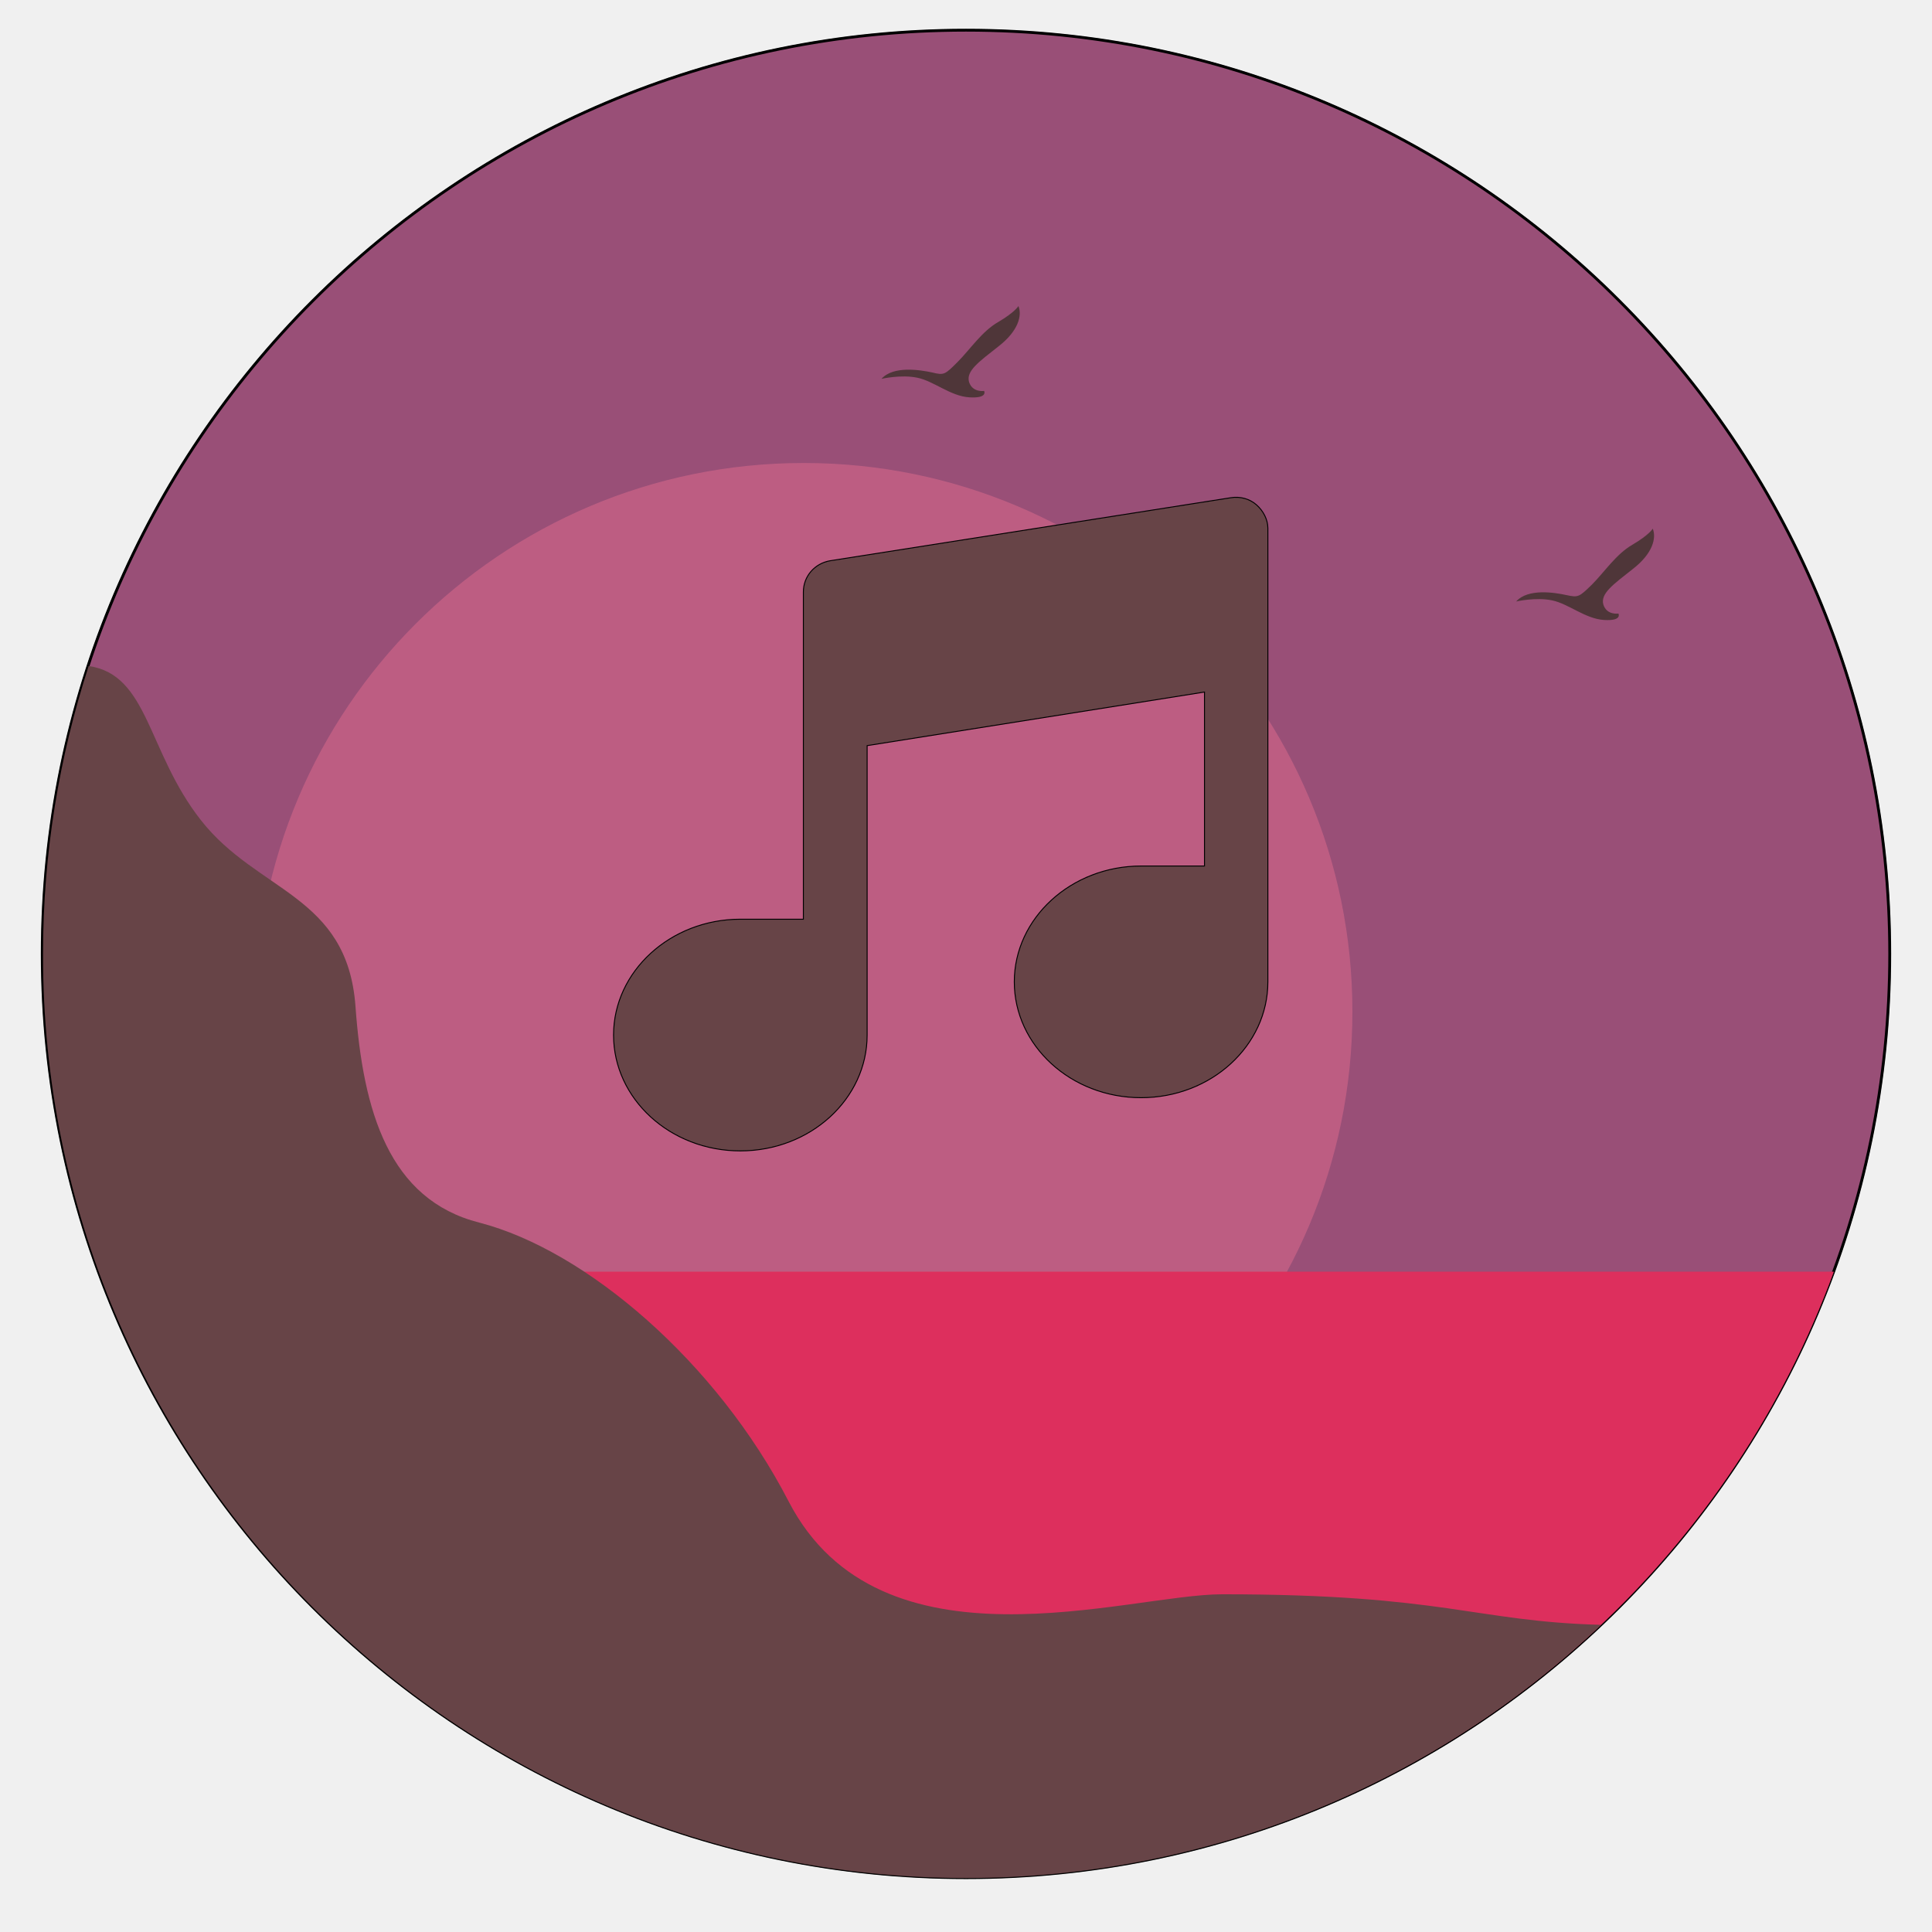
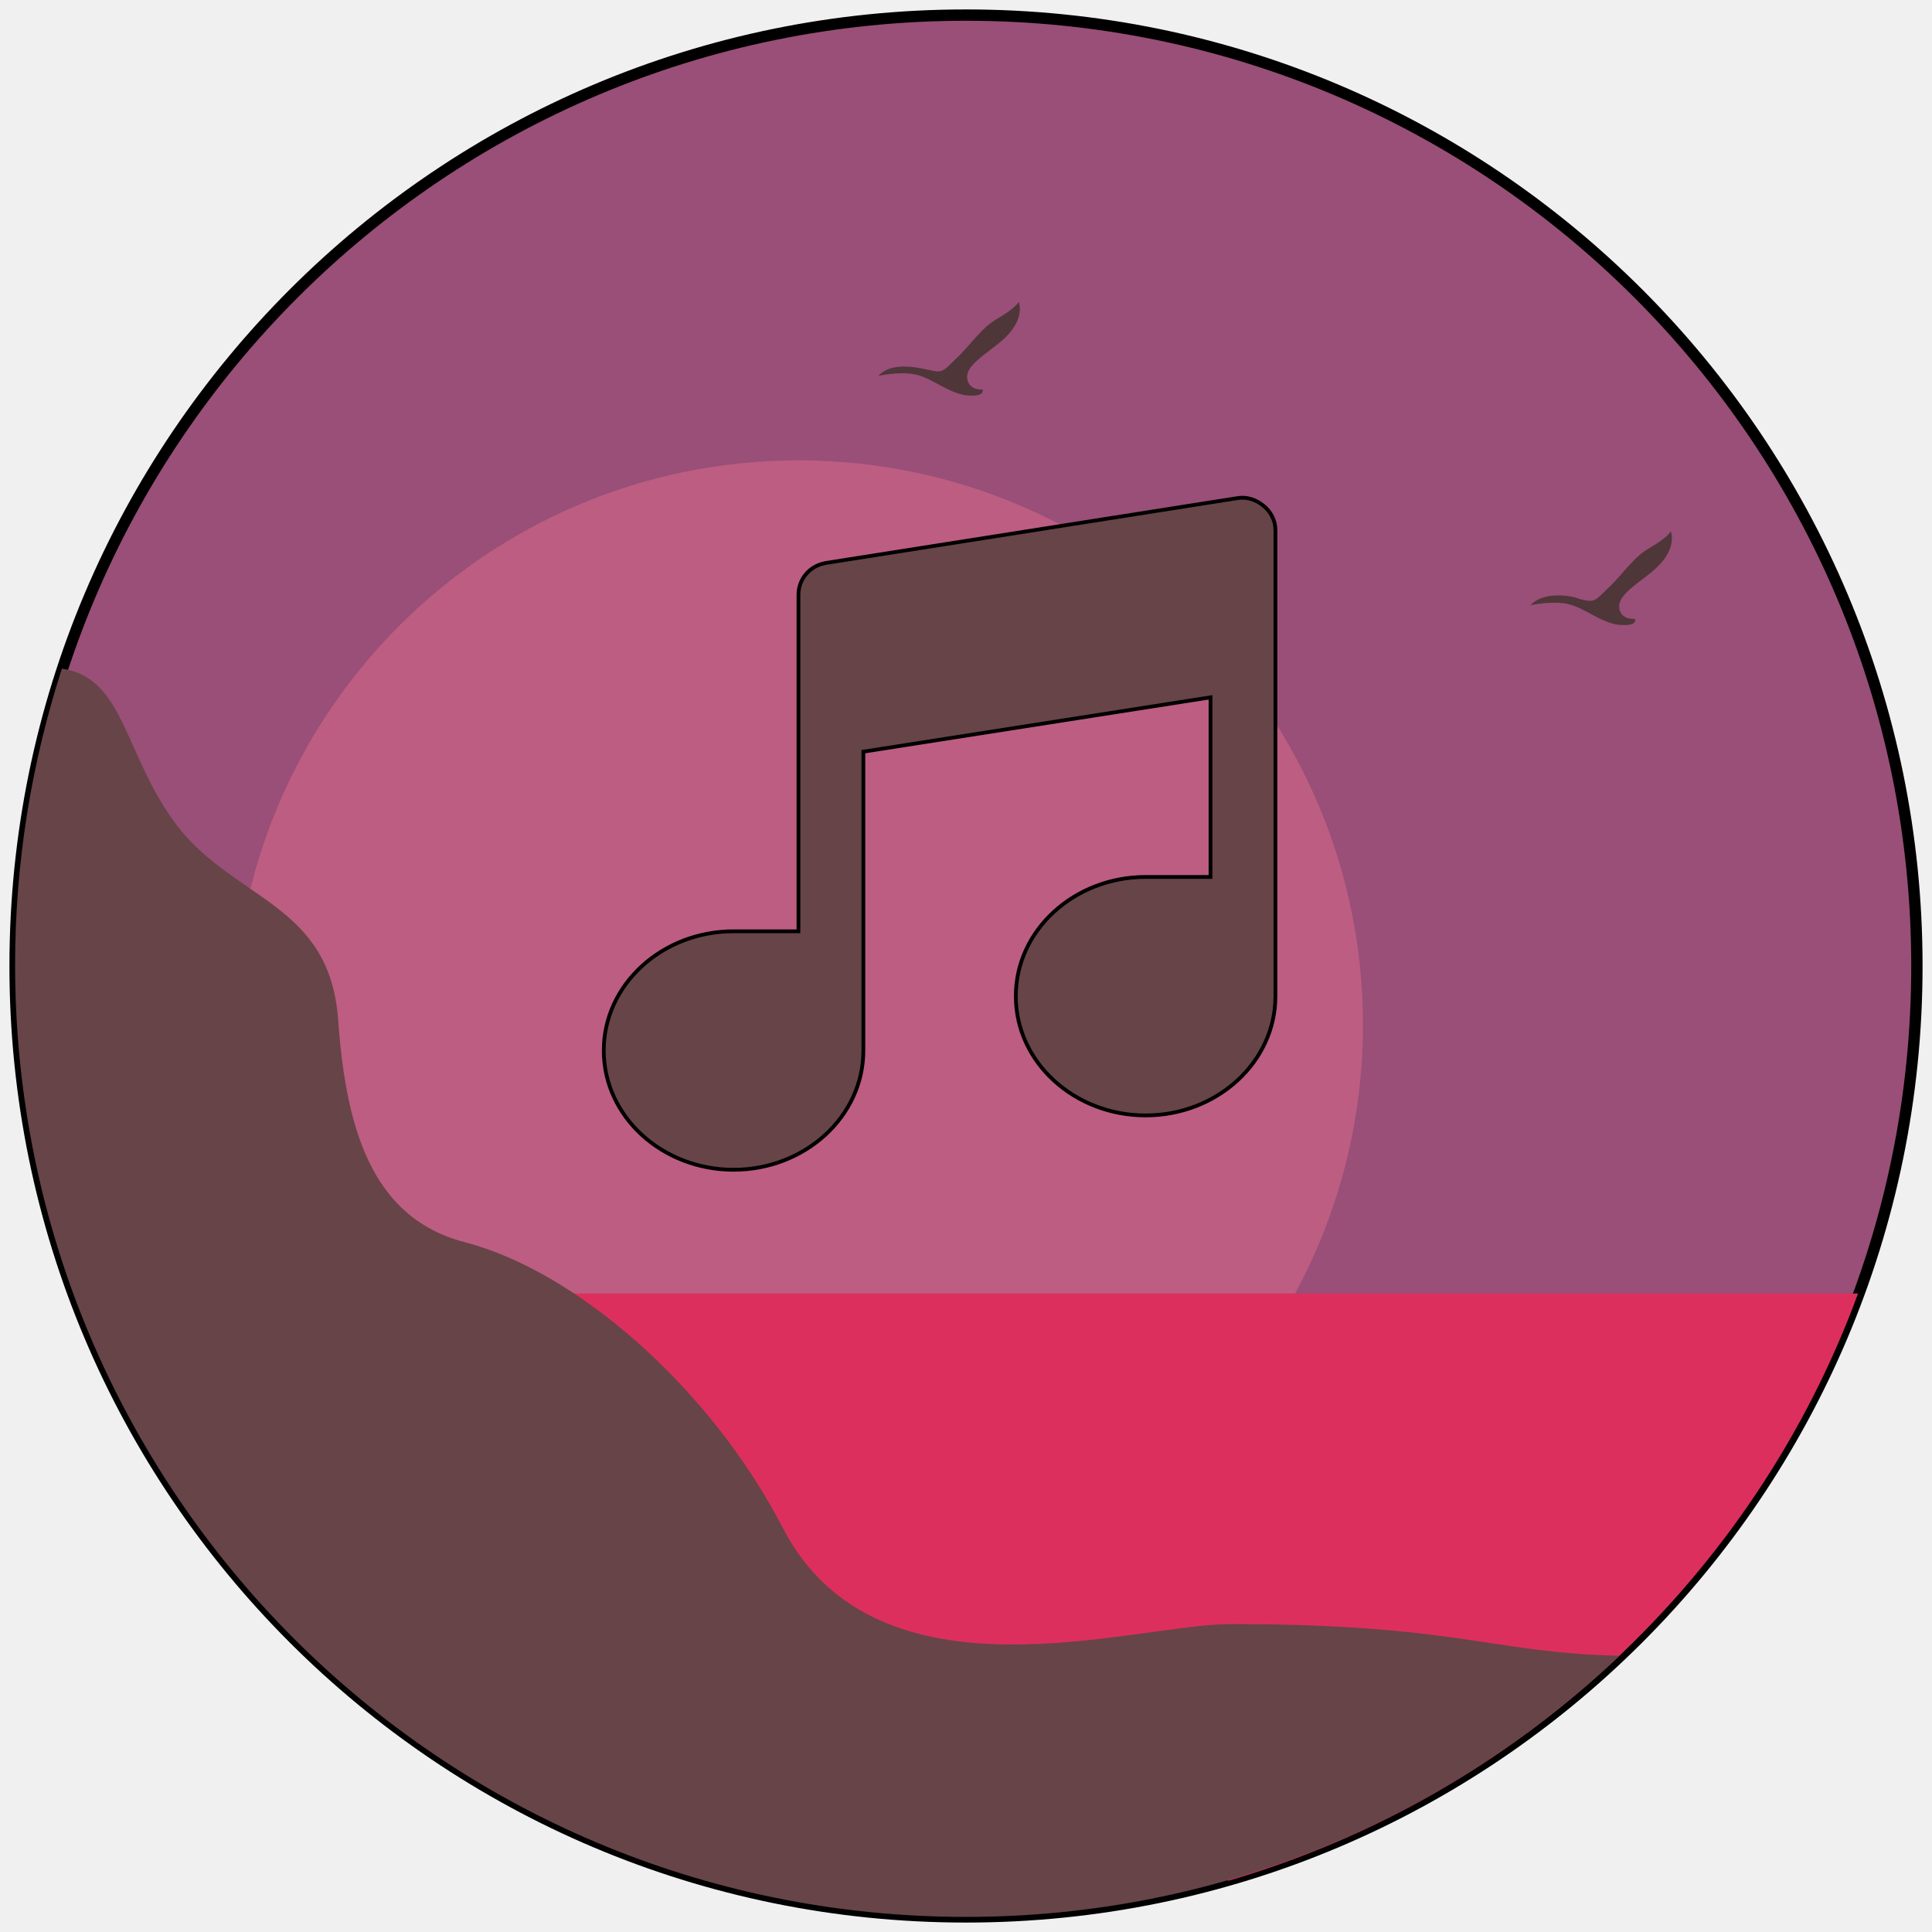
- <svg xmlns="http://www.w3.org/2000/svg" version="1.1" id="Capa_1" x="0px" y="0px" viewBox="-223 25 512 512" style="enable-background:new -223 25 512 512;" xml:space="preserve">
+ <svg xmlns="http://www.w3.org/2000/svg" version="1.1" id="Capa_1" x="0px" y="0px" viewBox="-415 217 128 128" style="enable-background:new -415 217 128 128;" xml:space="preserve">
  <style type="text/css">
- 	.Chrome_x0020_Highlight{fill:url(#SVGID_1_);stroke:#FFFFFF;stroke-width:0.363;stroke-miterlimit:1;}
- 	.st0{fill:url(#XMLID_10_);}
+ 	.st0{fill:url(#XMLID_8_);}
	.st1{opacity:0.51;}
- 	.st2{fill:url(#XMLID_11_);}
+ 	.st2{fill:url(#XMLID_10_);}
	.st3{opacity:0.7;}
- 	.st4{fill:url(#XMLID_13_);}
+ 	.st4{fill:url(#XMLID_11_);}
	.st5{opacity:0.49;}
	.st6{fill:#FFFFFF;}
	.st7{fill:none;stroke:#717171;stroke-width:0.588;stroke-miterlimit:1;}
	.st8{opacity:0.58;}
	.st9{fill:#994F77;stroke:#000000;stroke-width:0.75;stroke-miterlimit:10;}
	.st10{opacity:0.35;}
	.st11{fill:#FF7998;}
	.st12{fill:#DD2F5D;}
	.st13{fill:#674447;}
	.st14{fill:#674447;stroke:#000000;stroke-width:0.25;stroke-miterlimit:10;}
	.st15{fill:#4F3639;}
</style>
-   <linearGradient id="SVGID_1_" gradientUnits="userSpaceOnUse" x1="-223" y1="537" x2="-223" y2="536">
-     <stop offset="0" style="stop-color:#656565" />
-     <stop offset="0.618" style="stop-color:#1B1B1B" />
-     <stop offset="0.629" style="stop-color:#545454" />
-     <stop offset="0.983" style="stop-color:#3E3E3E" />
-   </linearGradient>
  <g id="XMLID_22_">
    <g id="XMLID_12_">
      <g id="XMLID_20_">
        <g>
-           <linearGradient id="XMLID_10_" gradientUnits="userSpaceOnUse" x1="33" y1="522.689" x2="33" y2="33">
+           <linearGradient id="XMLID_8_" gradientUnits="userSpaceOnUse" x1="-351.046" y1="223.155" x2="-351.046" y2="349.055" gradientTransform="matrix(1 0 0 -1 0 567.1553)">
            <stop offset="0" style="stop-color:#656565" />
            <stop offset="0.618" style="stop-color:#1B1B1B" />
            <stop offset="0.629" style="stop-color:#545454" />
            <stop offset="0.983" style="stop-color:#3E3E3E" />
          </linearGradient>
-           <circle id="XMLID_32_" class="st0" cx="33" cy="277.8" r="244.8" />
+           <circle id="XMLID_32_" class="st0" cx="-351" cy="281" r="63" />
        </g>
        <g class="st1">
-           <linearGradient id="XMLID_11_" gradientUnits="userSpaceOnUse" x1="33" y1="522.689" x2="33" y2="33">
+           <linearGradient id="XMLID_10_" gradientUnits="userSpaceOnUse" x1="-351.046" y1="223.155" x2="-351.046" y2="349.055" gradientTransform="matrix(1 0 0 -1 0 567.1553)">
            <stop offset="0" style="stop-color:#0E0E0E" />
            <stop offset="0.5" style="stop-color:#000000" />
            <stop offset="0.521" style="stop-color:#010101" />
            <stop offset="0.726" style="stop-color:#0B0B0B" />
            <stop offset="1" style="stop-color:#0E0E0E" />
          </linearGradient>
-           <circle id="XMLID_31_" class="st2" cx="33" cy="277.8" r="244.8" />
+           <circle id="XMLID_31_" class="st2" cx="-351" cy="281" r="63" />
        </g>
        <g class="st3">
-           <linearGradient id="XMLID_13_" gradientUnits="userSpaceOnUse" x1="33" y1="33" x2="33" y2="522.689">
+           <linearGradient id="XMLID_11_" gradientUnits="userSpaceOnUse" x1="-351.046" y1="349.055" x2="-351.046" y2="223.155" gradientTransform="matrix(1 0 0 -1 0 567.1553)">
            <stop offset="0" style="stop-color:#FFFFFF;stop-opacity:0.77" />
            <stop offset="0.203" style="stop-color:#FFFFFF;stop-opacity:0.65" />
            <stop offset="0.345" style="stop-color:#FFFFFF;stop-opacity:0.65" />
            <stop offset="0.346" style="stop-color:#FFFFFF;stop-opacity:0.65" />
            <stop offset="0.511" style="stop-color:#FFFFFF;stop-opacity:0" />
            <stop offset="0.525" style="stop-color:#E1E1E1;stop-opacity:4.472275e-003" />
            <stop offset="0.546" style="stop-color:#B8B8B8;stop-opacity:1.158136e-002" />
            <stop offset="0.571" style="stop-color:#929292;stop-opacity:1.957367e-002" />
            <stop offset="0.597" style="stop-color:#727272;stop-opacity:2.826838e-002" />
            <stop offset="0.627" style="stop-color:#565656;stop-opacity:3.787606e-002" />
            <stop offset="0.66" style="stop-color:#404040;stop-opacity:4.872554e-002" />
            <stop offset="0.699" style="stop-color:#2F2F2F;stop-opacity:6.138782e-002" />
            <stop offset="0.747" style="stop-color:#242424;stop-opacity:7.705475e-002" />
            <stop offset="0.814" style="stop-color:#1D1D1D;stop-opacity:9.902187e-002" />
            <stop offset="1" style="stop-color:#1B1B1B;stop-opacity:0.16" />
          </linearGradient>
-           <circle id="XMLID_30_" class="st4" cx="33" cy="277.8" r="244.8" />
+           <circle id="XMLID_30_" class="st4" cx="-351" cy="281" r="63" />
        </g>
        <g class="st5">
          <g>
-             <path class="st6" d="M33,522c-49.2-0.2-97.6-14.8-138.2-42.7c-40.6-27.9-72.5-68-90.1-114c-19.3-50.3-21.3-106.7-5.7-158.2       c14.3-47.2,43.2-89.3,81.6-120C-41.5,24.7,70.4,16.6,156.4,67c42.5,24.9,77.2,62.8,98.1,107.4c22.9,48.8,28.8,104.8,17,157.3       C249.6,428.5,168.1,504.4,70,519.2C57.8,521.1,45.4,521.9,33,522c0,0,0,0.7,0,0.7c51.4-0.2,101.8-16.2,143.4-46.4       C218,446,249.7,402.9,265.6,354c14-43,15.7-90,5.2-133.9c-12-50-40.1-95.3-79.2-128.7c-39-33.3-88-53.6-139.1-57.6       c-51.2-4-103.1,8.1-147,35c-43.8,26.9-78.8,67.6-98.5,115.1c-17.3,41.8-22.5,88.3-15.5,133c16.3,103,99.8,186.6,202.9,202.9       c12.8,2,25.7,3,38.6,3C33,522.7,33,522,33,522z" />
+             <path class="st6" d="M-351,343.3c-25.2-0.3-48.3-15.5-58-38.9c-10.4-25.4-2.3-55.1,19-72c19.9-15.9,48.3-18,70.2-5.2       c23.5,13.7,35.9,41.8,29.5,68.3C-297.1,323.4-322.6,343-351,343.3v0.7c28.3-0.3,53.6-19.5,60.7-47.1       c5.7-22.3-1.3-46.7-18.3-62.4c-20.8-19.2-52.9-21.9-76.5-6.4c-19.3,12.6-30,35.1-28.3,58.1c2.5,32.4,30.2,57.5,62.5,57.8V343.3       z" />
          </g>
        </g>
        <g>
-           <circle id="XMLID_29_" class="st7" cx="33" cy="277.8" r="244.8" />
+           <circle id="XMLID_29_" class="st7" cx="-351" cy="281" r="63" />
        </g>
        <g class="st8">
          <g>
-             <path d="M33,33.1c49.9,0.1,99,15.3,140,44c39.6,27.7,70.7,67,88.2,112.1c19.8,50.9,21.9,108.2,5.9,160.5       c-14.2,46.3-42.4,87.9-80,118.5c-38.4,31.2-85.9,50.1-135.3,53.9c-50.1,3.8-100.8-7.9-144-33.6c-41.5-24.7-75.2-61.7-96-105.2       c-23.5-49.3-29.7-106.1-17.7-159.3c10.8-47.7,36.1-91.6,71.8-124.9c35.7-33.4,81.3-55.5,129.6-63C8,34,20.5,33.1,33,33.1       c0,0,0-0.1,0-0.1c-51.7,0.1-102.5,16.5-144.3,47c-40.7,29.7-71.8,71.9-87.8,119.7c-14.9,44.4-16.8,93-5.3,138.4       c12.4,49,40.2,93.6,78.7,126.4c39,33.2,88,53.6,139.1,57.6c51.9,4.1,104.4-8.5,148.6-35.9c42.7-26.5,76.8-66.2,96.4-112.5       c18.3-43,23.7-91.1,15.9-137.2c-8.5-50.1-33-96.9-69.1-132.6C169.1,68,122,44,71.8,36c-12.8-2-25.8-3-38.8-3.1       C33,32.9,33,33.1,33,33.1z" />
+             <path d="M-351,218.2c25.3,0.3,48.6,15.5,58.3,39.1c10.5,25.7,2.5,55.9-19.1,73c-20,16-48.6,18-70.7,5.2       c-23.9-13.9-36.2-42.5-29.6-69.3C-405.4,238.1-379.7,218.5-351,218.2L-351,218.2c-28.5,0.2-53.9,19.5-61,47.2       c-5.7,22.3,1.4,46.5,18.4,62.1c20.9,19.3,53.2,22,77,6.4c19.2-12.5,30.2-35,28.4-57.8c-2.5-32.6-30.3-57.8-62.8-58.1       C-351,218-351,218.2-351,218.2z" />
          </g>
        </g>
        <g>
-           <circle id="XMLID_27_" class="st9" cx="33" cy="277.8" r="244.8" />
+           <circle id="XMLID_27_" class="st9" cx="-351" cy="281" r="63" />
        </g>
      </g>
      <g id="XMLID_18_" class="st10">
-         <circle id="XMLID_6_" class="st11" cx="-10" cy="293.1" r="145.4" />
+         <circle id="XMLID_6_" class="st11" cx="-362.1" cy="284.9" r="37.4" />
      </g>
      <g id="XMLID_16_">
-         <path id="XMLID_5_" class="st12" d="M263,362H-81.8l76.5,107.1c0,0,59.9,26,105.6,44.1C175.7,491.7,236.2,435.1,263,362z" />
+         <path id="XMLID_5_" class="st12" d="M-291.9,302.7h-88.6l19.7,27.6c0,0,15.4,6.7,27.2,11.3C-314.4,336-298.8,321.5-291.9,302.7z" />
      </g>
      <g id="XMLID_14_">
-         <path id="XMLID_4_" class="st13" d="M33,522.7c65.2,0,124.4-25.5,168.3-67.1c-33.5-0.9-41.4-8.1-100.4-8.1     c-25.1,0-90.6,22.3-114.9-24.6C-33.1,385.9-67.7,356.3-96,349c-23.9-6.1-30.8-29.4-32.8-57.4c-2.2-29.5-26-30.1-41-49.3     c-14.2-18.1-13.8-38.5-29.7-40.8c-7.8,24-12.1,49.6-12.1,76.3C-211.8,413.1-102.2,522.7,33,522.7z" />
+         <path id="XMLID_4_" class="st13" d="M-351,344c16.8,0,32-6.6,43.3-17.3c-8.6-0.2-10.7-2.1-25.8-2.1c-6.4,0-23.3,5.7-29.6-6.3     c-4.9-9.5-13.8-17.1-21.1-19c-6.2-1.6-7.9-7.6-8.4-14.8c-0.6-7.6-6.7-7.8-10.6-12.7c-3.6-4.7-3.5-9.9-7.7-10.5     c-2,6.2-3.1,12.8-3.1,19.6C-414,315.8-385.8,344-351,344z" />
      </g>
-       <path id="XMLID_3_" class="st14" d="M110,158.8c-1.8-1.6-4.3-2.3-6.8-1.9L-3,173.6c-4.1,0.7-7.1,4.1-7.1,8.3v33.6v53.1h-16.7    c-18.5,0-33.6,13.8-33.6,30.7c0,16.9,15,30.7,33.6,30.7s33.6-13.8,33.6-30.7v-22.4v-54.3l89.4-14.2v46.1H79.4    c-18.5,0-33.6,13.8-33.6,30.7c0,16.9,15,30.7,33.6,30.7s33.6-13.8,33.6-30.7v-22.4v-64.3V165C113,162.7,111.8,160.4,110,158.8z" />
+       <path id="XMLID_3_" class="st14" d="M-331.3,250.5c-0.5-0.4-1.1-0.6-1.7-0.5l-27.3,4.3c-1.1,0.2-1.8,1.1-1.8,2.1v8.6v13.7h-4.3    c-4.7,0-8.6,3.5-8.6,7.9c0,4.4,3.9,7.9,8.6,7.9s8.6-3.5,8.6-7.9v-5.8v-14l23-3.6v11.9h-4.3c-4.7,0-8.6,3.5-8.6,7.9    c0,4.4,3.9,7.9,8.6,7.9s8.6-3.5,8.6-7.9v-5.8v-16.5v-8.6C-330.5,251.5-330.8,250.9-331.3,250.5z" />
    </g>
    <g id="XMLID_9_">
-       <path id="XMLID_2_" class="st15" d="M10.6,125.4c0,0,5.2-1.2,9.5-0.3c4.4,0.9,8.8,4.9,13.8,5.2s3.9-1.7,3.9-1.7s-3.1,0.5-4-2.4    c-0.8-2.9,2.6-5.3,7.8-9.4c5.3-4.1,6.3-8.2,5.3-10.7c0,0-0.9,1.6-5.3,4.2c-4.4,2.5-7.5,7.3-10.8,10.6c-3.4,3.4-3.6,3.6-6.8,2.8    C20.7,123,13.7,121.9,10.6,125.4z" />
-       <path id="XMLID_1_" class="st15" d="M178.8,184.4c0,0,5.2-1.2,9.5-0.3c4.4,0.9,8.8,4.9,13.8,5.2c4.9,0.3,3.8-1.7,3.8-1.7    s-3.1,0.5-4-2.4c-0.8-2.9,2.6-5.3,7.8-9.4c5.3-4.1,6.3-8.2,5.3-10.7c0,0-0.9,1.6-5.3,4.2c-4.4,2.5-7.5,7.3-10.8,10.6    c-3.4,3.3-3.6,3.5-6.8,2.8C188.9,182,181.9,180.9,178.8,184.4z" />
+       <path id="XMLID_2_" class="st15" d="M-356.8,241.9c0,0,1.3-0.3,2.4-0.1s2.3,1.3,3.5,1.4s1-0.4,1-0.4s-0.8,0.1-1-0.6    c-0.2-0.8,0.7-1.4,2-2.4c1.4-1.1,1.6-2.1,1.4-2.8c0,0-0.2,0.4-1.4,1.1c-1.1,0.6-1.9,1.9-2.8,2.7c-0.9,0.9-0.9,0.9-1.8,0.7    C-354.4,241.3-356,241-356.8,241.9z" />
+       <path id="XMLID_1_" class="st15" d="M-313.6,257.1c0,0,1.3-0.3,2.4-0.1c1.1,0.2,2.3,1.3,3.5,1.4c1.3,0.1,1-0.4,1-0.4    s-0.8,0.1-1-0.6c-0.2-0.8,0.7-1.4,2-2.4c1.4-1.1,1.6-2.1,1.4-2.8c0,0-0.2,0.4-1.4,1.1c-1.1,0.6-1.9,1.9-2.8,2.7    c-0.9,0.9-0.9,0.9-1.8,0.7C-311,256.4-312.8,256.2-313.6,257.1z" />
    </g>
  </g>
</svg>
